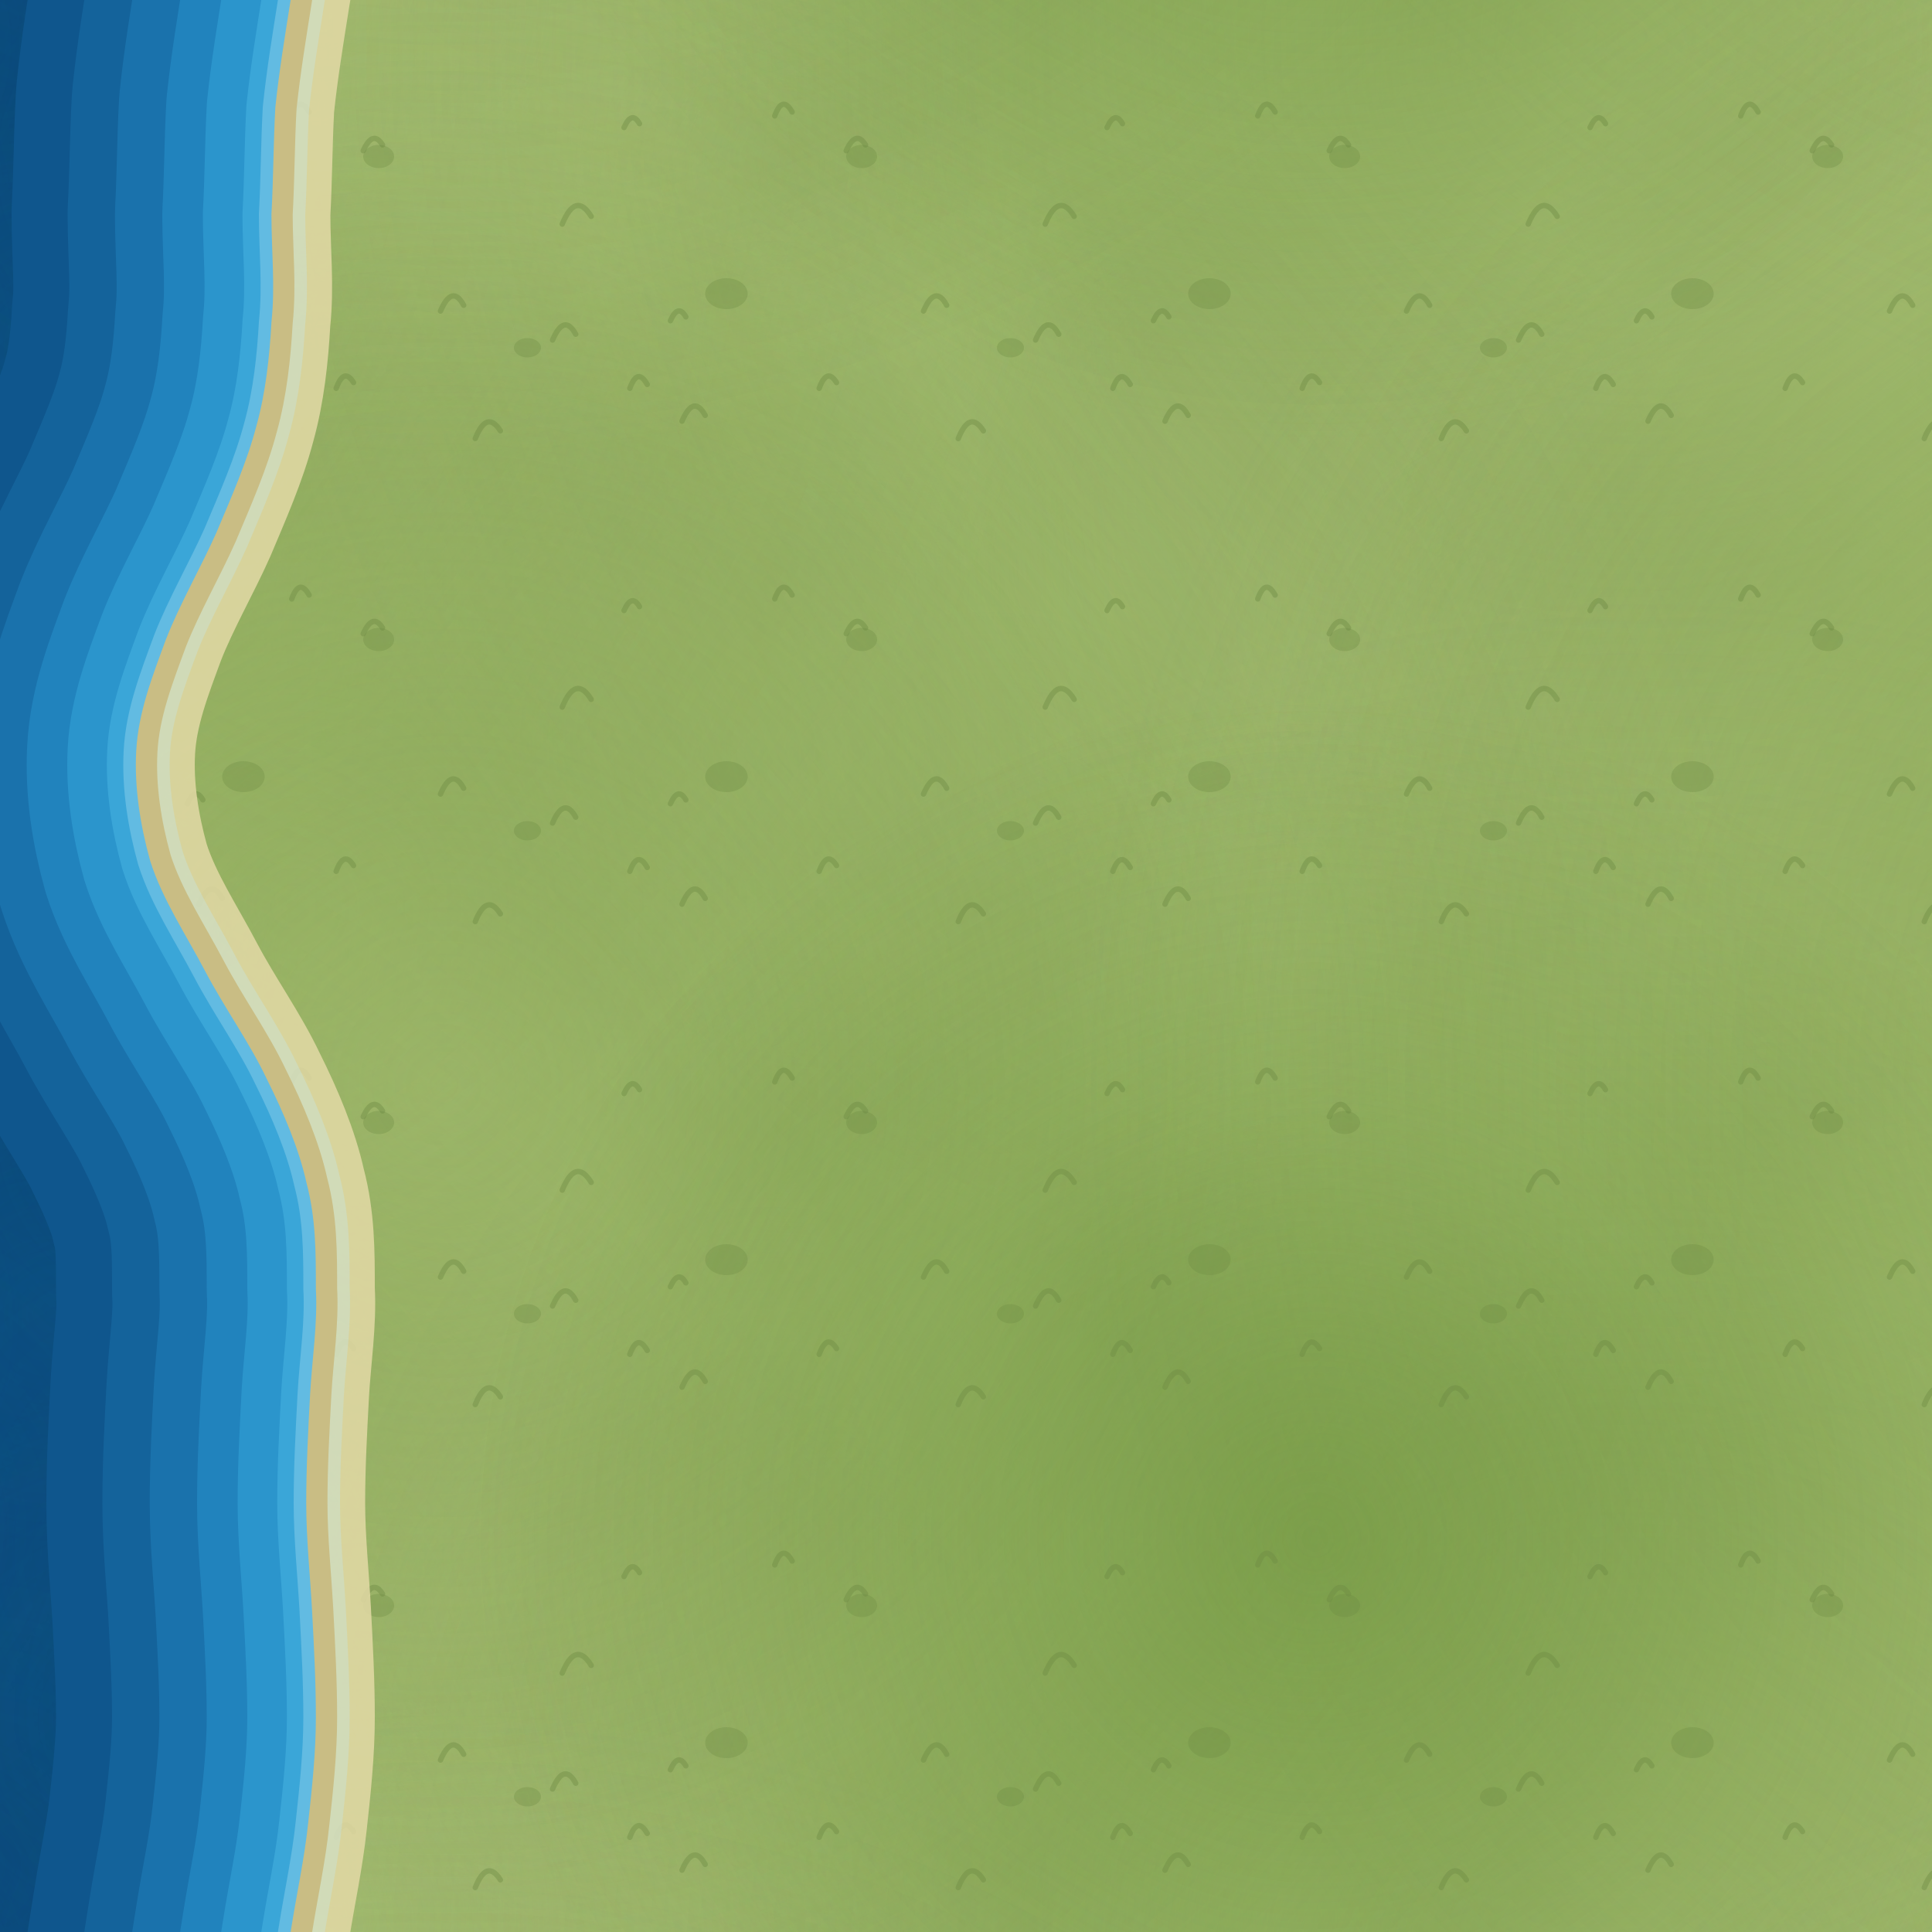
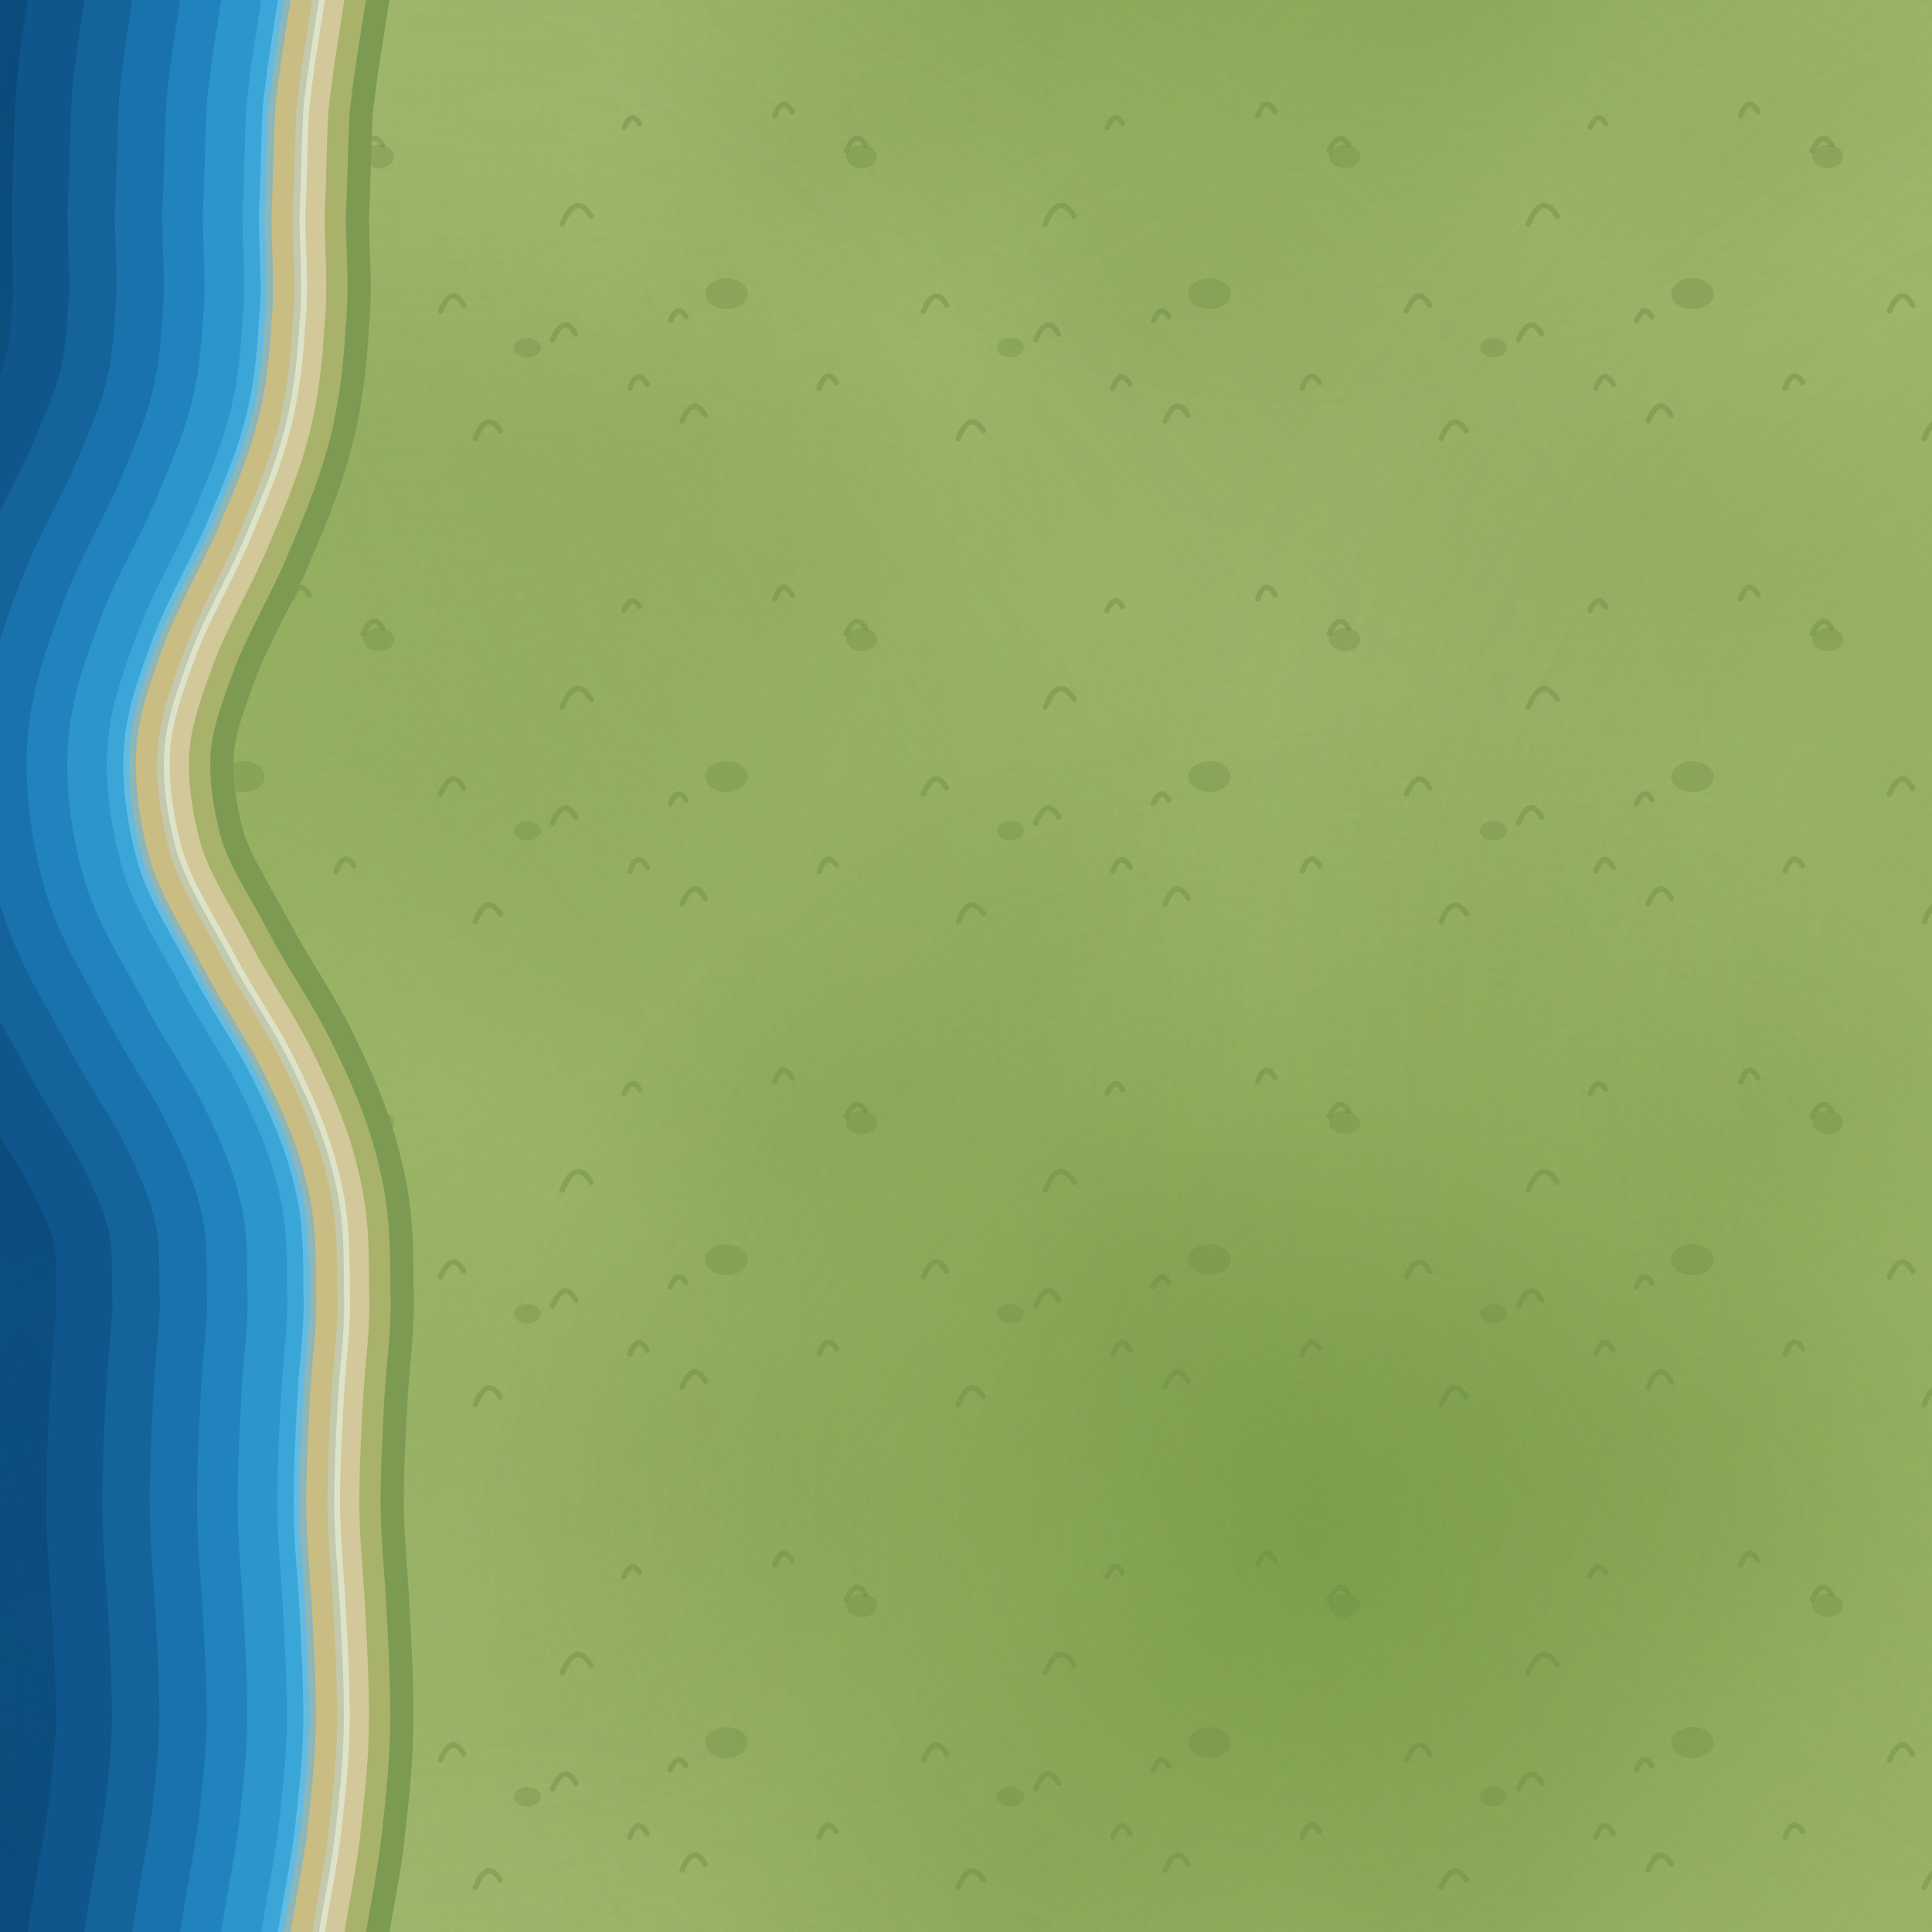
<svg xmlns="http://www.w3.org/2000/svg" viewBox="0 0 100 100" width="100" height="100" preserveAspectRatio="none">
  <defs>
    <radialGradient id="outer2g-hi">
      <stop offset="0" stop-color="#9cba6c" stop-opacity="0.34" />
      <stop offset="1" stop-color="#9cba6c" stop-opacity="0" />
    </radialGradient>
    <radialGradient id="outer2g-lo">
      <stop offset="0" stop-color="#6d8b43" stop-opacity="0.306" />
      <stop offset="1" stop-color="#6d8b43" stop-opacity="0" />
    </radialGradient>
    <pattern id="outer2g-mottle" width="50" height="50" patternUnits="userSpaceOnUse">
      <circle cx="7.8" cy="2.3" r="14.2" fill="url(#outer2g-hi)" />
      <circle cx="7.8" cy="52.3" r="14.2" fill="url(#outer2g-hi)" />
      <circle cx="57.8" cy="2.3" r="14.2" fill="url(#outer2g-hi)" />
      <circle cx="57.8" cy="52.3" r="14.2" fill="url(#outer2g-hi)" />
      <circle cx="23.4" cy="1.1" r="17" fill="url(#outer2g-lo)" />
      <circle cx="23.4" cy="51.1" r="17" fill="url(#outer2g-lo)" />
      <circle cx="-18.1" cy="3.9" r="18.9" fill="url(#outer2g-hi)" />
      <circle cx="-18.1" cy="53.9" r="18.9" fill="url(#outer2g-hi)" />
      <circle cx="31.9" cy="3.9" r="18.9" fill="url(#outer2g-hi)" />
      <circle cx="31.9" cy="53.9" r="18.9" fill="url(#outer2g-hi)" />
      <circle cx="-9.2" cy="8.5" r="11.1" fill="url(#outer2g-lo)" />
      <circle cx="-9.2" cy="58.5" r="11.1" fill="url(#outer2g-lo)" />
      <circle cx="40.8" cy="8.5" r="11.1" fill="url(#outer2g-lo)" />
      <circle cx="40.8" cy="58.5" r="11.1" fill="url(#outer2g-lo)" />
      <circle cx="10.4" cy="18.4" r="11.7" fill="url(#outer2g-lo)" />
      <circle cx="60.4" cy="18.4" r="11.7" fill="url(#outer2g-lo)" />
      <circle cx="21.4" cy="17" r="15.8" fill="url(#outer2g-hi)" />
      <circle cx="25.3" cy="23.9" r="12.7" fill="url(#outer2g-lo)" />
      <circle cx="-2.7" cy="18" r="11.9" fill="url(#outer2g-hi)" />
      <circle cx="47.3" cy="18" r="11.9" fill="url(#outer2g-hi)" />
      <circle cx="8.3" cy="29.1" r="18.3" fill="url(#outer2g-hi)" />
      <circle cx="58.3" cy="29.1" r="18.3" fill="url(#outer2g-hi)" />
      <circle cx="18.9" cy="25.9" r="19.1" fill="url(#outer2g-lo)" />
      <circle cx="68.9" cy="25.9" r="19.1" fill="url(#outer2g-lo)" />
      <circle cx="28.6" cy="32.6" r="16.1" fill="url(#outer2g-hi)" />
      <circle cx="-10.2" cy="30.1" r="18.2" fill="url(#outer2g-lo)" />
      <circle cx="39.8" cy="30.1" r="18.2" fill="url(#outer2g-lo)" />
      <circle cx="1.1" cy="-3.4" r="15.4" fill="url(#outer2g-lo)" />
      <circle cx="1.1" cy="46.6" r="15.4" fill="url(#outer2g-lo)" />
      <circle cx="51.1" cy="-3.4" r="15.4" fill="url(#outer2g-lo)" />
      <circle cx="51.1" cy="46.6" r="15.4" fill="url(#outer2g-lo)" />
      <circle cx="16.4" cy="-0.7" r="12.9" fill="url(#outer2g-hi)" />
      <circle cx="16.4" cy="49.3" r="12.9" fill="url(#outer2g-hi)" />
      <circle cx="-16.5" cy="-11.9" r="17.9" fill="url(#outer2g-lo)" />
      <circle cx="-16.5" cy="38.1" r="17.9" fill="url(#outer2g-lo)" />
      <circle cx="33.5" cy="-11.9" r="17.9" fill="url(#outer2g-lo)" />
      <circle cx="33.5" cy="38.1" r="17.9" fill="url(#outer2g-lo)" />
      <circle cx="-6.6" cy="-11" r="16.8" fill="url(#outer2g-hi)" />
      <circle cx="-6.6" cy="39" r="16.8" fill="url(#outer2g-hi)" />
      <circle cx="43.4" cy="-11" r="16.8" fill="url(#outer2g-hi)" />
      <circle cx="43.4" cy="39" r="16.8" fill="url(#outer2g-hi)" />
    </pattern>
    <radialGradient id="outer2v-hi">
      <stop offset="0" stop-color="#5d8a2c" stop-opacity="0.5" />
      <stop offset="1" stop-color="#5d8a2c" stop-opacity="0" />
    </radialGradient>
    <radialGradient id="outer2v-lo">
      <stop offset="0" stop-color="#bccb85" stop-opacity="0.45" />
      <stop offset="1" stop-color="#bccb85" stop-opacity="0" />
    </radialGradient>
    <pattern id="outer2v-mottle" width="100" height="100" patternUnits="userSpaceOnUse">
      <circle cx="15.5" cy="47" r="51.6" fill="url(#outer2v-hi)" />
      <circle cx="15.5" cy="147" r="51.6" fill="url(#outer2v-hi)" />
      <circle cx="115.5" cy="47" r="51.6" fill="url(#outer2v-hi)" />
      <circle cx="115.5" cy="147" r="51.6" fill="url(#outer2v-hi)" />
      <circle cx="-16" cy="2.5" r="71.6" fill="url(#outer2v-lo)" />
      <circle cx="-16" cy="102.5" r="71.6" fill="url(#outer2v-lo)" />
      <circle cx="84" cy="2.5" r="71.6" fill="url(#outer2v-lo)" />
      <circle cx="84" cy="102.5" r="71.6" fill="url(#outer2v-lo)" />
      <circle cx="23.5" cy="-44" r="67.4" fill="url(#outer2v-lo)" />
      <circle cx="23.5" cy="56" r="67.4" fill="url(#outer2v-lo)" />
      <circle cx="23.5" cy="156" r="67.4" fill="url(#outer2v-lo)" />
      <circle cx="123.5" cy="-44" r="67.4" fill="url(#outer2v-lo)" />
      <circle cx="123.5" cy="56" r="67.4" fill="url(#outer2v-lo)" />
      <circle cx="123.5" cy="156" r="67.4" fill="url(#outer2v-lo)" />
      <circle cx="-32" cy="-20.5" r="43.2" fill="url(#outer2v-hi)" />
      <circle cx="-32" cy="79.5" r="43.2" fill="url(#outer2v-hi)" />
      <circle cx="68" cy="-20.5" r="43.2" fill="url(#outer2v-hi)" />
      <circle cx="68" cy="79.5" r="43.2" fill="url(#outer2v-hi)" />
    </pattern>
    <pattern id="outer2-grass" width="25" height="25" patternUnits="userSpaceOnUse">
      <ellipse cx="19.6" cy="8.1" rx="0.8" ry="0.6" fill="#6d8b43" opacity=".33" />
-       <path d="M7.3 6.6q0.4 -0.9 0.8 -0.2" fill="none" stroke="#6d8b43" stroke-width=".28" stroke-linecap="round" opacity=".42" />
-       <path d="M15.1 6q0.4 -1.1 0.9 -0.2" fill="none" stroke="#6d8b43" stroke-width=".28" stroke-linecap="round" opacity=".42" />
-       <path d="M9.7 16.6q0.4 -0.9 0.8 -0.2" fill="none" stroke="#6d8b43" stroke-width=".28" stroke-linecap="round" opacity=".42" />
-       <path d="M18.8 7.8q0.5 -1.1 1 -0.3" fill="none" stroke="#6d8b43" stroke-width=".28" stroke-linecap="round" opacity=".42" />
+       <path d="M7.3 6.6q0.4 -0.9 0.8 -0.2" fill="none" stroke="#6d8b43" stroke-width="0.28" stroke-linecap="round" opacity=".42" />
+       <path d="M15.1 6q0.4 -1.1 0.9 -0.2" fill="none" stroke="#6d8b43" stroke-width="0.28" stroke-linecap="round" opacity=".42" />
+       <path d="M9.7 16.6q0.4 -0.9 0.8 -0.2" fill="none" stroke="#6d8b43" stroke-width="0.28" stroke-linecap="round" opacity=".42" />
+       <path d="M18.8 7.8q0.5 -1.1 1 -0.3" fill="none" stroke="#6d8b43" stroke-width="0.28" stroke-linecap="round" opacity=".42" />
      <ellipse cx="2.3" cy="18" rx="0.7" ry="0.5" fill="#6d8b43" opacity=".33" />
-       <path d="M3.6 17.6q0.6 -1.4 1.2 -0.3" fill="none" stroke="#6d8b43" stroke-width=".28" stroke-linecap="round" opacity=".42" />
-       <path d="M7.6 20.1q0.4 -1.1 0.9 -0.2" fill="none" stroke="#6d8b43" stroke-width=".28" stroke-linecap="round" opacity=".42" />
-       <path d="M17.4 20.1q0.4 -1.1 0.9 -0.3" fill="none" stroke="#6d8b43" stroke-width=".28" stroke-linecap="round" opacity=".42" />
-       <path d="M4.1 11.6q0.7 -1.7 1.5 -0.4" fill="none" stroke="#6d8b43" stroke-width=".28" stroke-linecap="round" opacity=".42" />
+       <path d="M3.6 17.6q0.6 -1.4 1.2 -0.3" fill="none" stroke="#6d8b43" stroke-width="0.28" stroke-linecap="round" opacity=".42" />
+       <path d="M7.6 20.1q0.4 -1.1 0.9 -0.2" fill="none" stroke="#6d8b43" stroke-width="0.28" stroke-linecap="round" opacity=".42" />
+       <path d="M17.4 20.1q0.4 -1.1 0.9 -0.3" fill="none" stroke="#6d8b43" stroke-width="0.28" stroke-linecap="round" opacity=".42" />
+       <path d="M4.1 11.6q0.7 -1.7 1.5 -0.4" fill="none" stroke="#6d8b43" stroke-width="0.28" stroke-linecap="round" opacity=".42" />
      <ellipse cx="12.6" cy="15.2" rx="1.1" ry="0.8" fill="#6d8b43" opacity=".33" />
-       <path d="M-0.4 22.7q0.6 -1.5 1.3 -0.4" fill="none" stroke="#6d8b43" stroke-width=".28" stroke-linecap="round" opacity=".42" />
-       <path d="M24.6 22.7q0.6 -1.5 1.3 -0.4" fill="none" stroke="#6d8b43" stroke-width=".28" stroke-linecap="round" opacity=".42" />
-       <path d="M10.3 21.8q0.6 -1.4 1.2 -0.3" fill="none" stroke="#6d8b43" stroke-width=".28" stroke-linecap="round" opacity=".42" />
-       <path d="M22.8 16.1q0.6 -1.4 1.2 -0.3" fill="none" stroke="#6d8b43" stroke-width=".28" stroke-linecap="round" opacity=".42" />
+       <path d="M-0.4 22.7q0.6 -1.5 1.3 -0.4" fill="none" stroke="#6d8b43" stroke-width="0.28" stroke-linecap="round" opacity=".42" />
+       <path d="M24.6 22.7q0.6 -1.5 1.3 -0.4" fill="none" stroke="#6d8b43" stroke-width="0.28" stroke-linecap="round" opacity=".42" />
+       <path d="M10.3 21.8q0.6 -1.4 1.2 -0.3" fill="none" stroke="#6d8b43" stroke-width="0.28" stroke-linecap="round" opacity=".42" />
+       <path d="M22.8 16.1q0.6 -1.4 1.2 -0.3" fill="none" stroke="#6d8b43" stroke-width="0.28" stroke-linecap="round" opacity=".42" />
    </pattern>
    <radialGradient id="outer2w-hi">
      <stop offset="0" stop-color="#12639f" stop-opacity="0.16" />
      <stop offset="1" stop-color="#12639f" stop-opacity="0" />
    </radialGradient>
    <radialGradient id="outer2w-lo">
      <stop offset="0" stop-color="#08416e" stop-opacity="0.144" />
      <stop offset="1" stop-color="#08416e" stop-opacity="0" />
    </radialGradient>
    <pattern id="outer2w-mottle" width="50" height="50" patternUnits="userSpaceOnUse">
      <circle cx="-7.8" cy="2.3" r="14.2" fill="url(#outer2w-hi)" />
      <circle cx="-7.8" cy="52.3" r="14.2" fill="url(#outer2w-hi)" />
      <circle cx="42.2" cy="2.3" r="14.2" fill="url(#outer2w-hi)" />
      <circle cx="42.2" cy="52.3" r="14.2" fill="url(#outer2w-hi)" />
      <circle cx="26.6" cy="1.1" r="17" fill="url(#outer2w-lo)" />
      <circle cx="26.6" cy="51.1" r="17" fill="url(#outer2w-lo)" />
      <circle cx="18.1" cy="3.9" r="18.9" fill="url(#outer2w-hi)" />
      <circle cx="18.1" cy="53.9" r="18.9" fill="url(#outer2w-hi)" />
      <circle cx="68.1" cy="3.9" r="18.9" fill="url(#outer2w-hi)" />
      <circle cx="68.1" cy="53.9" r="18.9" fill="url(#outer2w-hi)" />
      <circle cx="9.2" cy="8.5" r="11.1" fill="url(#outer2w-lo)" />
      <circle cx="9.2" cy="58.5" r="11.1" fill="url(#outer2w-lo)" />
      <circle cx="59.2" cy="8.5" r="11.1" fill="url(#outer2w-lo)" />
      <circle cx="59.2" cy="58.5" r="11.1" fill="url(#outer2w-lo)" />
      <circle cx="-10.4" cy="18.4" r="11.7" fill="url(#outer2w-lo)" />
      <circle cx="39.6" cy="18.4" r="11.7" fill="url(#outer2w-lo)" />
      <circle cx="28.6" cy="17" r="15.8" fill="url(#outer2w-hi)" />
      <circle cx="24.7" cy="23.9" r="12.7" fill="url(#outer2w-lo)" />
      <circle cx="2.7" cy="18" r="11.9" fill="url(#outer2w-hi)" />
      <circle cx="52.7" cy="18" r="11.9" fill="url(#outer2w-hi)" />
      <circle cx="-8.3" cy="29.1" r="18.3" fill="url(#outer2w-hi)" />
      <circle cx="41.7" cy="29.1" r="18.3" fill="url(#outer2w-hi)" />
      <circle cx="-18.9" cy="25.9" r="19.1" fill="url(#outer2w-lo)" />
      <circle cx="31.1" cy="25.9" r="19.1" fill="url(#outer2w-lo)" />
      <circle cx="21.4" cy="32.6" r="16.1" fill="url(#outer2w-hi)" />
      <circle cx="10.2" cy="30.1" r="18.2" fill="url(#outer2w-lo)" />
      <circle cx="60.2" cy="30.1" r="18.2" fill="url(#outer2w-lo)" />
      <circle cx="-1.1" cy="-3.4" r="15.4" fill="url(#outer2w-lo)" />
      <circle cx="-1.1" cy="46.6" r="15.4" fill="url(#outer2w-lo)" />
      <circle cx="48.9" cy="-3.4" r="15.4" fill="url(#outer2w-lo)" />
      <circle cx="48.9" cy="46.6" r="15.4" fill="url(#outer2w-lo)" />
      <circle cx="33.6" cy="-0.7" r="12.9" fill="url(#outer2w-hi)" />
      <circle cx="33.6" cy="49.3" r="12.9" fill="url(#outer2w-hi)" />
      <circle cx="16.5" cy="-11.9" r="17.9" fill="url(#outer2w-lo)" />
      <circle cx="16.5" cy="38.1" r="17.9" fill="url(#outer2w-lo)" />
      <circle cx="66.5" cy="-11.9" r="17.9" fill="url(#outer2w-lo)" />
      <circle cx="66.5" cy="38.1" r="17.9" fill="url(#outer2w-lo)" />
      <circle cx="6.6" cy="-11" r="16.8" fill="url(#outer2w-hi)" />
      <circle cx="6.6" cy="39" r="16.8" fill="url(#outer2w-hi)" />
      <circle cx="56.6" cy="-11" r="16.8" fill="url(#outer2w-hi)" />
      <circle cx="56.6" cy="39" r="16.8" fill="url(#outer2w-hi)" />
    </pattern>
    <path id="outer2-land" d="M14.6 111.1C14.7 110.2 14.7 107.4 14.8 105.6C15 103.7 15.3 101.9 15.6 100C15.9 98.1 16.3 96.3 16.5 94.4C16.7 92.6 16.9 90.7 16.9 88.9C16.9 87 16.8 85.2 16.7 83.3C16.6 81.5 16.4 79.6 16.4 77.8C16.4 75.9 16.5 74.1 16.6 72.2C16.7 70.4 17 68.5 16.9 66.7C16.9 64.8 16.9 63 16.4 61.1C16 59.3 15.2 57.4 14.3 55.6C13.4 53.7 12.1 51.9 11.1 50C10.1 48.1 8.9 46.3 8.3 44.4C7.8 42.6 7.5 40.7 7.6 38.9C7.7 37 8.4 35.2 9.1 33.3C9.8 31.5 10.9 29.6 11.7 27.8C12.5 25.9 13.3 24.1 13.8 22.2C14.3 20.4 14.5 18.5 14.6 16.7C14.8 14.8 14.6 13 14.6 11.1C14.7 9.3 14.7 7.4 14.8 5.6C15 3.7 15.3 1.9 15.6 0C15.9 -1.9 16.3 -3.7 16.5 -5.6C16.7 -7.4 16.8 -10.2 16.9 -11.1L112 -12L112 112L14 112Z" />
    <path id="outer2-coast" d="M14.6 111.1C14.7 110.2 14.7 107.4 14.8 105.6C15 103.7 15.3 101.9 15.6 100C15.9 98.1 16.3 96.3 16.5 94.4C16.7 92.6 16.9 90.7 16.9 88.9C16.9 87 16.8 85.2 16.7 83.3C16.6 81.5 16.4 79.6 16.4 77.8C16.4 75.9 16.5 74.1 16.6 72.2C16.7 70.4 17 68.5 16.9 66.7C16.9 64.8 16.9 63 16.4 61.1C16 59.3 15.2 57.4 14.3 55.6C13.4 53.7 12.1 51.9 11.1 50C10.1 48.1 8.9 46.3 8.3 44.4C7.8 42.6 7.5 40.7 7.6 38.9C7.7 37 8.4 35.2 9.1 33.3C9.8 31.5 10.9 29.6 11.7 27.8C12.5 25.9 13.3 24.1 13.8 22.2C14.3 20.4 14.5 18.5 14.6 16.7C14.8 14.8 14.6 13 14.6 11.1C14.7 9.3 14.7 7.4 14.8 5.6C15 3.7 15.3 1.9 15.6 0C15.9 -1.9 16.3 -3.7 16.5 -5.6C16.7 -7.4 16.8 -10.2 16.9 -11.1" />
    <clipPath id="outer2-clip">
      <use href="#outer2-land" />
    </clipPath>
  </defs>
  <rect x="-12" y="-12" width="124" height="124" fill="#0a4a7a" />
  <rect x="-12" y="-12" width="124" height="124" fill="url(#outer2w-mottle)" />
  <use href="#outer2-coast" fill="none" stroke="#0f568d" stroke-width="28" stroke-linejoin="round" stroke-linecap="butt" />
  <use href="#outer2-coast" fill="none" stroke="#14639b" stroke-width="22.2" stroke-linejoin="round" stroke-linecap="butt" />
  <use href="#outer2-coast" fill="none" stroke="#1a72ac" stroke-width="17.3" stroke-linejoin="round" stroke-linecap="butt" />
  <use href="#outer2-coast" fill="none" stroke="#2183bd" stroke-width="12.4" stroke-linejoin="round" stroke-linecap="butt" />
  <use href="#outer2-coast" fill="none" stroke="#2b95cc" stroke-width="8.2" stroke-linejoin="round" stroke-linecap="butt" />
  <use href="#outer2-coast" fill="none" stroke="#3aa6d8" stroke-width="4.1" stroke-linejoin="round" stroke-linecap="butt" />
  <use href="#outer2-land" fill="#86a556" />
  <g clip-path="url(#outer2-clip)">
    <rect x="-12" y="-12" width="124" height="124" fill="url(#outer2g-mottle)" />
    <rect x="-12" y="-12" width="124" height="124" fill="url(#outer2v-mottle)" />
    <rect x="-12" y="-12" width="124" height="124" fill="url(#outer2-grass)" />
-     <use href="#outer2-coast" fill="none" stroke="#e3d9a6" stroke-width="5" stroke-linejoin="round" stroke-linecap="butt" opacity=".85" />
+     <use href="#outer2-coast" fill="none" stroke="#7d9a52" stroke-width="9" stroke-linejoin="round" stroke-linecap="butt" />
+     <use href="#outer2-coast" fill="none" stroke="#a8b26a" stroke-width="6.6" stroke-linejoin="round" stroke-linecap="butt" />
+     <use href="#outer2-coast" fill="none" stroke="#d2c89a" stroke-width="4.4" stroke-linejoin="round" stroke-linecap="butt" />
+     <use href="#outer2-coast" fill="none" stroke="#e8dfb4" stroke-width="2.4" stroke-linejoin="round" stroke-linecap="butt" />
  </g>
+   <use href="#outer2-coast" fill="none" stroke="#a89b6d" stroke-width="1.8" stroke-linejoin="round" stroke-linecap="butt" opacity=".55" />
  <use href="#outer2-coast" fill="none" stroke="#bfeaf7" stroke-width="2.4" stroke-linejoin="round" stroke-linecap="butt" opacity=".3" />
  <use href="#outer2-coast" fill="none" stroke="#c9bd84" stroke-width="1.1" stroke-linejoin="round" stroke-linecap="butt" />
</svg>
